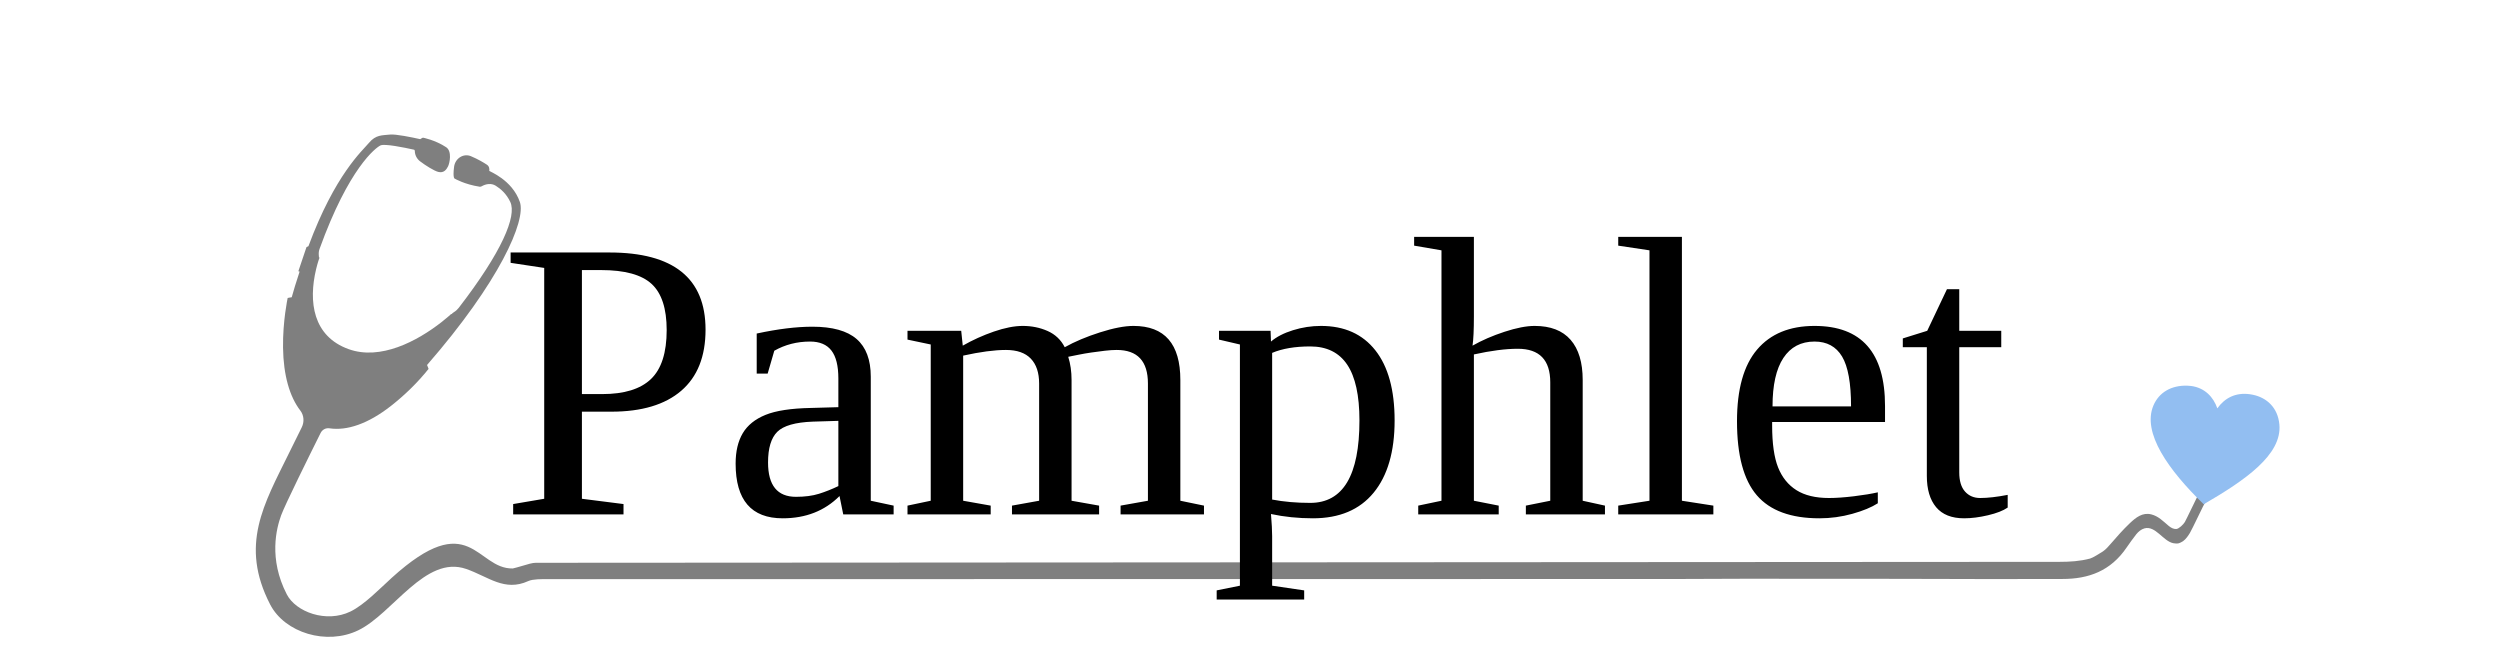
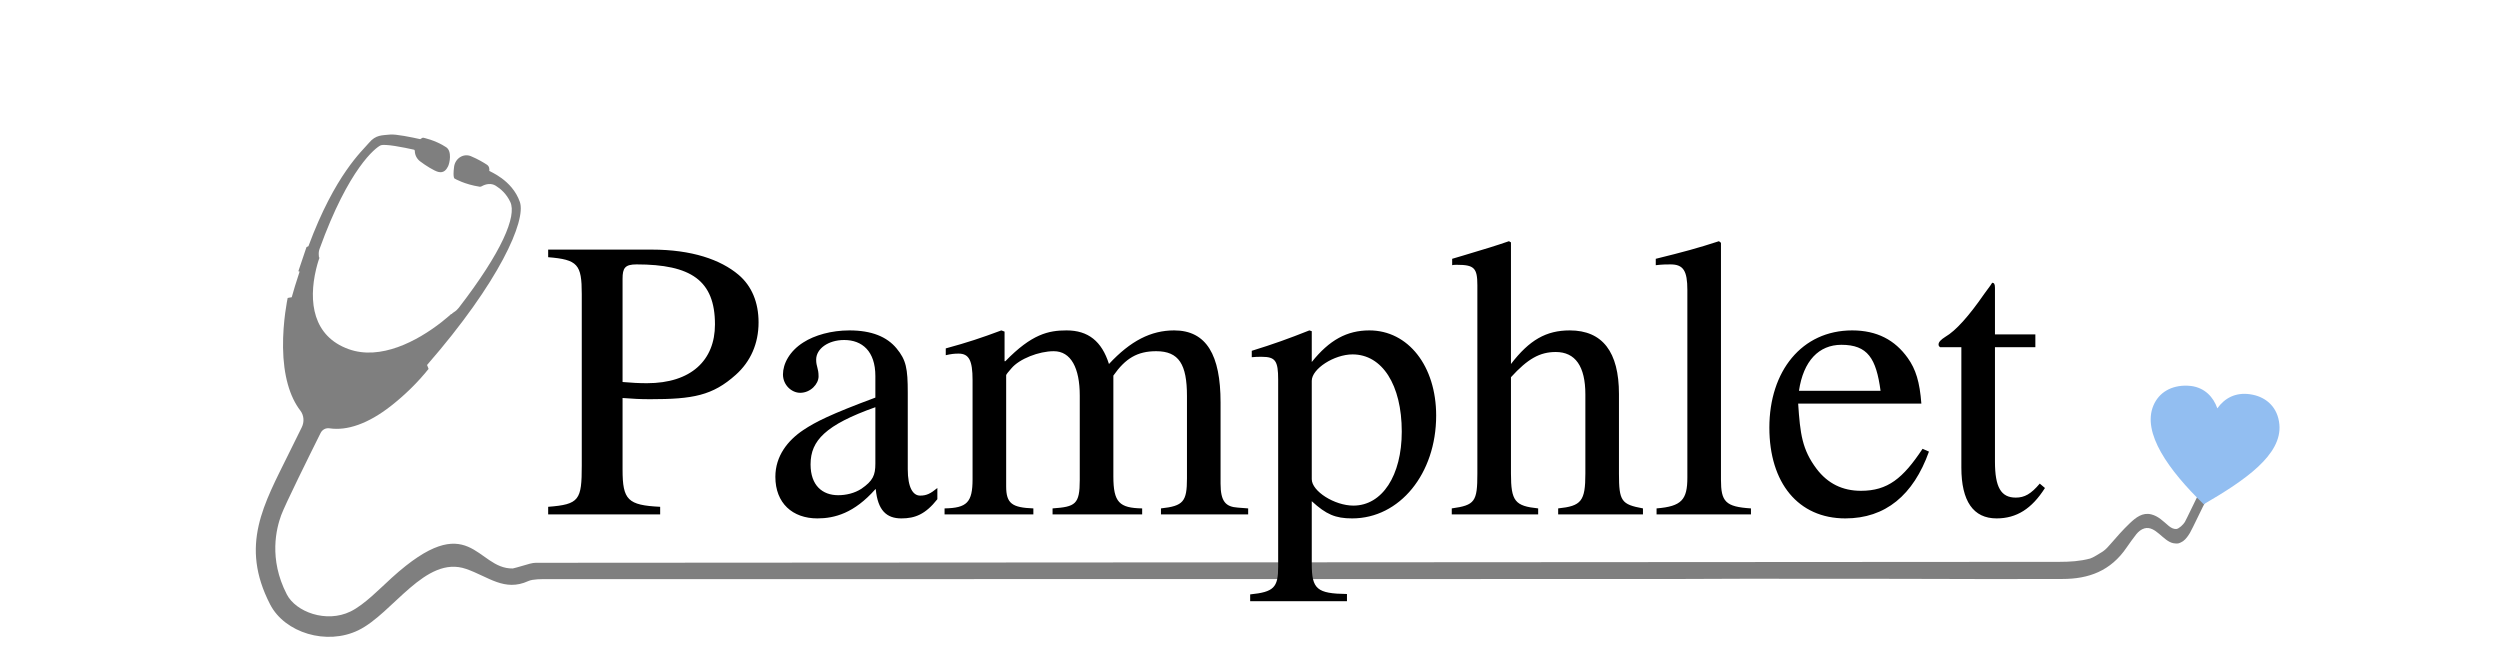
- <svg xmlns="http://www.w3.org/2000/svg" id="Layer_1" data-name="Layer 1" viewBox="0 150 2000 625" style="width:375px; height:100px">
-   <defs>
-     <style>
+ <svg xmlns="http://www.w3.org/2000/svg" id="Layer_1" data-name="Layer 1" viewBox="0 150 2000 625" style="width:375px; height:100px" version="1.1">
+   <defs id="defs1">
+     <style id="style1">
      .cls-1 {
        fill: #7f7f7f;
      }

      .cls-2 {
        fill: rgb(146,190,241);
      }
    </style>
  </defs>
-   <g>
-     <path class="cls-1" d="m291,314.46s-.06,0-.08.01c.05,0,.08-.01.08-.01Z" />
-     <path class="cls-1" d="m1881.33,583.44h0" />
-     <path class="cls-1" d="m1398.01,692.82c23.29-.13,47.05-.13,70.34-.26,22.48-.12,43.19.21,65.68.09,20.92-.11,41.82.11,62.75,0,18.62-.1,39.82.23,58.44.13,15.57-.08,31.16.21,46.72.12,11.76-.06,22.43-.04,34.19-.11,7.46-.04,17.96,0,25.41,0,24.76.02,45.38-7.52,60.3-29.52,1.84-2.71,6.97-9.88,9.03-12.39,2.06-2.52,4.65-4.7,7.7-5.53,10.36-2.8,17.46,11.98,26.99,13.89.47.09,3.04.47,4.55.23s4.09-1.74,4.6-2.1c2.89-2.03,4.97-5.35,6.47-7.77,2-3.24,12.8-26.3,14.75-29.58,2.8-4.72,2.94-4.76,5.53-9.62,1.24-2.32-5.25,2.51-4.58-.19-7.7,6.7-4.52-2.46-9.37,6.6-1.2,2.24-9.75,20.32-11.11,22.61s-5.57,6.37-8.01,6.53c-2.6.16-5.07-1.22-7.11-2.93-5.2-4.35-9.69-9.17-16.42-10.81-8.18-1.99-14.39,2.96-20.11,8.39-6.34,6.02-12.13,12.64-17.88,19.28-2.2,2.54-4.44,5.12-7.16,7-.33.23-.67.45-1.01.66-2.33,1.4-8.52,5.41-11.12,6.1-9.55,2.53-18.78,3.07-28.58,3.09,0,0-1428.63.89-1428.63.89-3.19,0-7.47,1.36-12.35,2.81-1.99.59-8.57,2.49-9.14,2.51-34.47.65-39.87-58.01-113.49,8.75-11.01,9.98-25.65,25.27-38.69,31.6-22.67,11.02-51.2.42-59.68-16.03-17.32-33.59-9.68-62.18-5.29-74.25,3.5-9.62,26.1-55.29,36.93-77.02,1.62-3.26,4.94-4.97,8.33-4.45,16.31,2.47,36.16-4.13,57.68-21,12.65-9.91,25-21.87,35.23-34.68,0,0-.51-1.67-1.42-3.68,67.93-77.96,93.05-135.45,87.01-152.84-7.29-21.01-28.83-28.65-28.26-28.99-.08.02-.22.04-.4.09.3-2.28-.05-4.58-2.29-6.07-2.8-1.86-8.43-5.23-14.91-7.93-6.99-2.91-14.71,1.98-15.79,9.82-1.51,11.57.76,11.29.76,11.29,0,0,8.98,5.3,23.24,7.5.6.09,1.19-.06,1.77-.38,4.21-2.37,9.1-3.12,13.22-.57,4.7,2.9,10.11,7.63,13.69,15.24,6.23,13.21-7.83,46.74-48.28,99.19-1.24,1.61-2.77,3.04-4.48,4.06-.94.57-1.55,1.15-1.55,1.15l-.7.86-.29-.35s-3.23,3.07-8.76,7.42c-23.46,18.44-57.77,36.33-87.43,25.67-33.62-12.08-37.85-44.46-30.54-75.06,1.58-6.59,3.18-10.77,3.18-10.77l-.51-.22c-.03-.61-.08-1.18-.14-1.73-.22-2.05-.05-4.17.65-6.1,27.5-76.18,52.81-95.11,57.18-97.13,3.87-1.78,21.98,1.91,31.32,3.99.53.12.84.61.84,1.19.03,3.83,1.95,7.44,4.93,9.72,5.2,3.98,13.25,8.96,16.99,9.92,5.29,1.36,7.72-2.17,9.23-5.15,1.51-2.99,3.94-14.19-1.76-17.98-10.23-6.78-21.73-8.96-21.73-8.96,0,0-1.18.35-2.61,1.4-7.73-1.72-23.02-4.9-28.33-4.3-7.23.81-13.24,0-19.72,7.79-6.15,7.4-31.8,29.58-56.73,96.86-1.11.43-1.85.93-1.85.93l-7.59,22.52s.46.05,1.17.37c-3.32,10.06-5.8,18.16-7.39,24.04-2.1.26-3.81.7-3.81.7,0,0-4.69,21.7-4.34,46.55.37,26.11,6.27,46.09,16.23,59.02,3.41,4.43,3.84,10.6,1.33,15.66-3.45,6.94-7.74,15.58-12.14,24.55-23.29,47.43-46.29,85.71-17.53,141.48,13.76,26.69,53.04,38.66,82.71,24.24,32.45-15.77,62.8-70.71,101.01-57.51,20.9,7.22,35.95,21.63,58.37,11.37,4.17-1.91,12.68-1.81,17.21-1.77" />
+   <g id="g3">
+     <path class="cls-1" d="m291,314.46s-.06,0-.08.01c.05,0,.08-.01.08-.01Z" id="path1" />
+     <path class="cls-1" d="m1881.33,583.44h0" id="path2" />
+     <path class="cls-1" d="m1398.01,692.82c23.29-.13,47.05-.13,70.34-.26,22.48-.12,43.19.21,65.68.09,20.92-.11,41.82.11,62.75,0,18.62-.1,39.82.23,58.44.13,15.57-.08,31.16.21,46.72.12,11.76-.06,22.43-.04,34.19-.11,7.46-.04,17.96,0,25.41,0,24.76.02,45.38-7.52,60.3-29.52,1.84-2.71,6.97-9.88,9.03-12.39,2.06-2.52,4.65-4.7,7.7-5.53,10.36-2.8,17.46,11.98,26.99,13.89.47.09,3.04.47,4.55.23s4.09-1.74,4.6-2.1c2.89-2.03,4.97-5.35,6.47-7.77,2-3.24,12.8-26.3,14.75-29.58,2.8-4.72,2.94-4.76,5.53-9.62,1.24-2.32-5.25,2.51-4.58-.19-7.7,6.7-4.52-2.46-9.37,6.6-1.2,2.24-9.75,20.32-11.11,22.61s-5.57,6.37-8.01,6.53c-2.6.16-5.07-1.22-7.11-2.93-5.2-4.35-9.69-9.17-16.42-10.81-8.18-1.99-14.39,2.96-20.11,8.39-6.34,6.02-12.13,12.64-17.88,19.28-2.2,2.54-4.44,5.12-7.16,7-.33.23-.67.45-1.01.66-2.33,1.4-8.52,5.41-11.12,6.1-9.55,2.53-18.78,3.07-28.58,3.09,0,0-1428.63.89-1428.63.89-3.19,0-7.47,1.36-12.35,2.81-1.99.59-8.57,2.49-9.14,2.51-34.47.65-39.87-58.01-113.49,8.75-11.01,9.98-25.65,25.27-38.69,31.6-22.67,11.02-51.2.42-59.68-16.03-17.32-33.59-9.68-62.18-5.29-74.25,3.5-9.62,26.1-55.29,36.93-77.02,1.62-3.26,4.94-4.97,8.33-4.45,16.31,2.47,36.16-4.13,57.68-21,12.65-9.91,25-21.87,35.23-34.68,0,0-.51-1.67-1.42-3.68,67.93-77.96,93.05-135.45,87.01-152.84-7.29-21.01-28.83-28.65-28.26-28.99-.08.02-.22.04-.4.09.3-2.28-.05-4.58-2.29-6.07-2.8-1.86-8.43-5.23-14.91-7.93-6.99-2.91-14.71,1.98-15.79,9.82-1.51,11.57.76,11.29.76,11.29,0,0,8.98,5.3,23.24,7.5.6.09,1.19-.06,1.77-.38,4.21-2.37,9.1-3.12,13.22-.57,4.7,2.9,10.11,7.63,13.69,15.24,6.23,13.21-7.83,46.74-48.28,99.19-1.24,1.61-2.77,3.04-4.48,4.06-.94.57-1.55,1.15-1.55,1.15l-.7.86-.29-.35s-3.23,3.07-8.76,7.42c-23.46,18.44-57.77,36.33-87.43,25.67-33.62-12.08-37.85-44.46-30.54-75.06,1.58-6.59,3.18-10.77,3.18-10.77l-.51-.22c-.03-.61-.08-1.18-.14-1.73-.22-2.05-.05-4.17.65-6.1,27.5-76.18,52.81-95.11,57.18-97.13,3.87-1.78,21.98,1.91,31.32,3.99.53.12.84.61.84,1.19.03,3.83,1.95,7.44,4.93,9.72,5.2,3.98,13.25,8.96,16.99,9.92,5.29,1.36,7.72-2.17,9.23-5.15,1.51-2.99,3.94-14.19-1.76-17.98-10.23-6.78-21.73-8.96-21.73-8.96,0,0-1.18.35-2.61,1.4-7.73-1.72-23.02-4.9-28.33-4.3-7.23.81-13.24,0-19.72,7.79-6.15,7.4-31.8,29.58-56.73,96.86-1.11.43-1.85.93-1.85.93l-7.59,22.52s.46.05,1.17.37c-3.32,10.06-5.8,18.16-7.39,24.04-2.1.26-3.81.7-3.81.7,0,0-4.69,21.7-4.34,46.55.37,26.11,6.27,46.09,16.23,59.02,3.41,4.43,3.84,10.6,1.33,15.66-3.45,6.94-7.74,15.58-12.14,24.55-23.29,47.43-46.29,85.71-17.53,141.48,13.76,26.69,53.04,38.66,82.71,24.24,32.45-15.77,62.8-70.71,101.01-57.51,20.9,7.22,35.95,21.63,58.37,11.37,4.17-1.91,12.68-1.81,17.21-1.77" id="path3" />
  </g>
-   <path class="cls-2" d="m1894.1,622.76c38.79-22.52,73.54-46.38,70.95-74.78-1.44-15.79-11.79-25.22-25.01-27.93-.92-.19-1.82-.34-2.71-.47-13.42-1.86-23.58,3.61-30.45,13.24-3.75-10.67-11.74-19.2-24.43-20.95-1.2-.17-2.45-.27-3.73-.31-14.82-.47-26.59,6.24-31.8,18.68-10.68,25.5,13.92,60.21,47.17,92.51Z" />
-   <text font-size="375px" font-weight="400" font-style="normal" x="296.029" y="632.254" origin="0.51 -0.374">Pamphlet</text>
+   <path class="cls-2" d="m1894.1,622.76c38.79-22.52,73.54-46.38,70.95-74.78-1.44-15.79-11.79-25.22-25.01-27.93-.92-.19-1.82-.34-2.71-.47-13.42-1.86-23.58,3.61-30.45,13.24-3.75-10.67-11.74-19.2-24.43-20.95-1.2-.17-2.45-.27-3.73-.31-14.82-.47-26.59,6.24-31.8,18.68-10.68,25.5,13.92,60.21,47.17,92.51Z" id="path4" />
+   <path d="m 342.029,384.004 v 7.125 c 27.75,2.25 31.5,6.75 31.5,34.5 v 160.875 c 0,32.25 -2.25,36.375 -31.5,38.625 v 7.125 h 105 v -7.125 c -30.375,-1.5 -35.25,-6.375 -35.25,-34.875 v -67.125 c 10.125,0.75 16.125,1.125 25.875,1.125 40.125,0 58.5,-3.375 80.25,-22.875 13.875,-12.375 21.375,-29.25 21.375,-49.125 0,-18.75 -6.375,-34.125 -18.75,-44.625 -16.875,-14.25 -43.875,-23.625 -81.375,-23.625 z m 69.75,27.375 c 0,-10.125 2.25,-13.5 13.125,-13.5 51,0 73.5,15 73.5,56.25 0,33.75 -22.5,55.125 -63.75,55.125 -7.5,0 -14.25,-0.375 -22.875,-1.125 z m 295.125,196.125 c -6.375,5.25 -10.125,7.125 -16.125,7.125 -6.75,0 -11.625,-7.5 -11.625,-24.75 v -71.625 c 0,-22.875 -1.5,-30.75 -10.5,-41.625 -9,-10.875 -23.25,-16.875 -44.25,-16.875 -16.875,0 -32.625,4.5 -43.125,11.25 -13.125,8.25 -19.125,20.25 -19.125,30 0,10.125 8.25,17.25 16.125,17.25 9.75,0 17.25,-8.25 17.25,-15.375 0,-7.875 -2.25,-9 -2.25,-15.75 0,-10.125 11.25,-18.375 26.25,-18.375 16.875,0 29.25,10.5 29.25,33.75 v 20.25 c -42.375,15.75 -56.25,22.875 -67.5,30.375 -14.625,9.75 -26.25,24.375 -26.25,43.875 0,24.75 16.125,39 39.375,39 16.125,0 34.5,-4.875 54.375,-27.375 h 0.375 c 1.875,19.875 10.125,27.375 24,27.375 12.75,0 22.5,-3.75 33.75,-18 z m -58.125,-22.875 c 0,10.875 -2.25,16.125 -13.125,23.625 -6.375,4.125 -14.25,6 -21.75,6 -14.625,0 -25.875,-9 -25.875,-28.875 0,-11.625 3.75,-20.625 12.75,-28.875 9.375,-8.625 24.75,-16.5 48,-24.75 z m 349.499,47.625 v -5.625 l -9.75,-0.75 c -11.25,-0.75 -16.125,-5.625 -16.125,-22.5 v -76.125 c 0,-44.25 -13.125,-67.5 -43.5,-67.5 -21.75,0 -40.875,9.75 -61.125,31.5 -6.75,-21.375 -19.5,-31.5 -39.75,-31.5 -16.875,0 -32.625,3.375 -57.375,28.875 h -0.75 v -27.75 l -3,-1.125 c -19.125,7.125 -31.5,11.25 -52.125,16.875 v 6.375 c 4.875,-1.125 7.875,-1.5 12,-1.5 9.75,0 13.125,6.375 13.125,24.75 v 93 c 0,21.75 -5.25,27 -26.25,27.375 v 5.625 h 83.25 v -5.625 c -19.875,-0.75 -25.5,-4.5 -25.5,-20.625 v -104.25 c 0,-0.75 2.25,-3.375 4.875,-6.375 7.5,-9 25.875,-16.125 39.75,-16.125 16.125,0 24.375,15.75 24.375,41.625 v 79.125 c 0,22.875 -4.125,25.125 -25.5,26.625 v 5.625 h 84 v -5.625 c -21.375,-0.375 -27,-5.625 -27,-30 v -94.5 c 11.25,-16.125 22.5,-22.875 40.125,-22.875 21.375,0 28.875,12.375 28.875,42 v 77.25 c 0,21.75 -3.375,25.875 -24.375,28.125 v 5.625 z m 59.625,-171.75 -2.25,-0.75 c -19.875,7.875 -33.375,12.75 -54,19.125 v 6 c 3.375,-0.375 6,-0.375 9.375,-0.375 12.75,0 15.375,3.75 15.375,21.375 v 175.5 c 0,19.5 -4.125,23.625 -26.25,25.875 v 6.375 h 90.75 v -6.75 c -28.125,-0.375 -33,-4.5 -33,-28.125 v -58.875 c 13.5,12.375 22.125,16.125 37.875,16.125 44.625,0 78.75,-42 78.75,-96.375 0,-46.5 -26.25,-79.875 -62.625,-79.875 -21,0 -37.5,9 -54,29.625 z m 0,46.5 c 0,-11.25 21,-24.75 38.25,-24.75 27.75,0 46.125,28.5 46.125,72.375 0,41.25 -18.375,69.375 -45.375,69.375 -17.625,0 -39,-13.5 -39,-24.75 z m 310.499,125.25 v -5.625 c -20.25,-3.75 -22.5,-6.75 -22.5,-32.625 v -74.625 c 0,-39.375 -15.375,-59.625 -46.125,-59.625 -22.125,0 -37.875,9 -55.125,31.5 v -114 l -1.875,-1.125 c -13.125,4.5 -21.75,7.125 -43.125,13.5 l -10.125,3 v 6 c 1.125,-0.375 3,-0.375 4.5,-0.375 16.125,0 19.125,3 19.125,19.125 v 176.625 c 0,26.25 -2.25,29.625 -24,32.625 v 5.625 h 81 v -5.625 c -21.75,-2.25 -25.5,-6.75 -25.5,-32.625 v -90.375 c 15.75,-17.25 27,-23.625 42,-23.625 18.375,0 27.75,13.5 27.75,39.75 v 74.25 c 0,25.875 -3.75,30.375 -25.5,32.625 v 5.625 z m 101.249,0 v -5.625 c -24,-1.5 -28.125,-6.375 -28.125,-27 v -222 l -1.875,-1.5 c -19.5,6.375 -33.375,10.125 -59.25,16.5 v 6 c 6,-0.75 10.875,-0.75 13.875,-0.75 12,0 15.75,6 15.75,24 v 175.875 c 0,20.625 -5.25,27 -28.875,28.875 v 5.625 z m 160.875,-61.5 c -18.375,27.75 -32.625,39.375 -57.75,39.375 -17.25,0 -31.125,-6.75 -41.625,-20.625 -13.5,-18 -15.375,-32.625 -17.25,-61.125 h 115.5 c -1.5,-20.25 -5.25,-32.25 -12.75,-42.75 -12,-16.875 -28.875,-25.875 -52.125,-25.875 -47.25,0 -77.625,38.25 -77.625,91.125 0,51.75 27,85.125 71.25,85.125 37.5,0 63.75,-21.75 78.375,-62.625 z m -115.875,-54.375 c 4.125,-28.125 18.75,-43.125 39.75,-43.125 24.75,0 32.625,12.75 36.75,43.125 z m 225.749,87 c -8.25,9.75 -14.25,13.125 -22.5,13.125 -13.875,0 -19.5,-9.75 -19.5,-33.75 v -107.25 h 37.875 v -12 h -37.875 v -43.5 c 0,-3.75 -0.75,-4.875 -2.625,-4.875 -2.25,3.75 -5.25,7.125 -7.5,10.5 -14.25,20.625 -26.625,34.5 -36.375,40.125 -4.125,2.625 -6.375,4.875 -6.375,7.125 0,1.125 0.375,1.875 1.5,2.625 h 19.875 v 112.875 c 0,31.5 11.25,47.625 33,47.625 18.75,0 33,-9 45.375,-28.5 z" id="text4" style="font-size:375px;font-family:STIXGeneral;-inkscape-font-specification:'STIXGeneral, Normal'" aria-label="Pamphlet" />
</svg>
